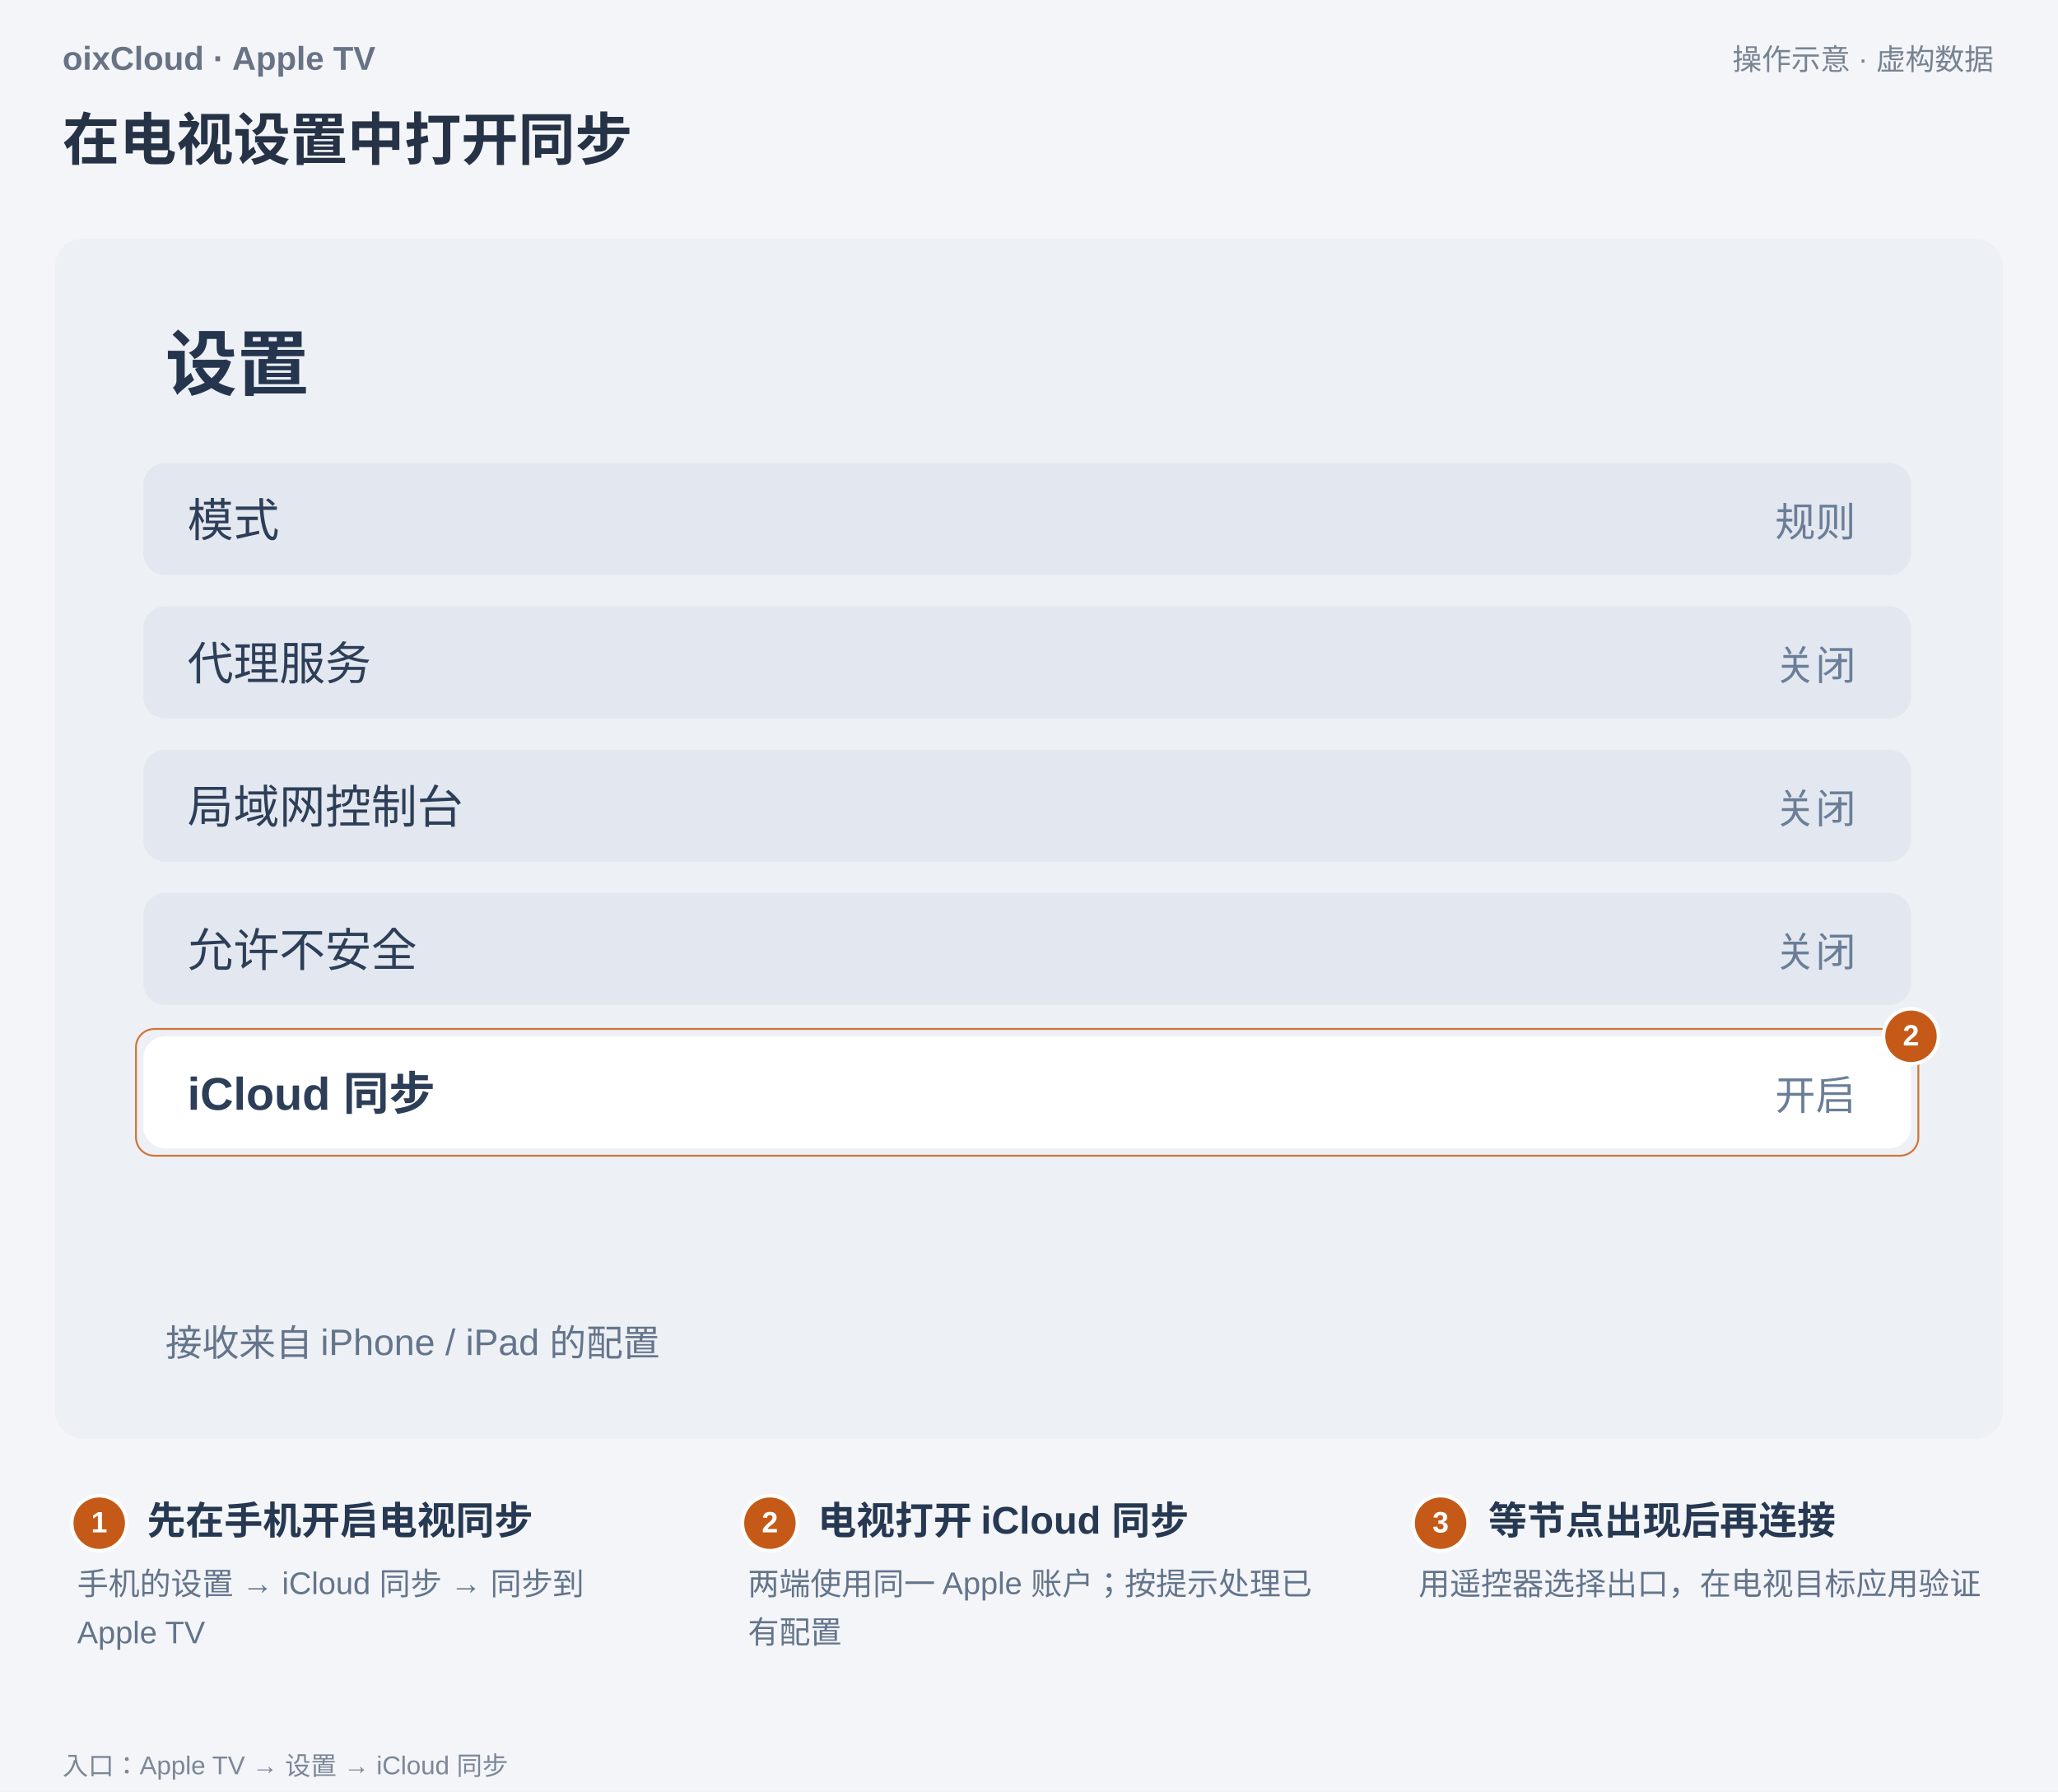
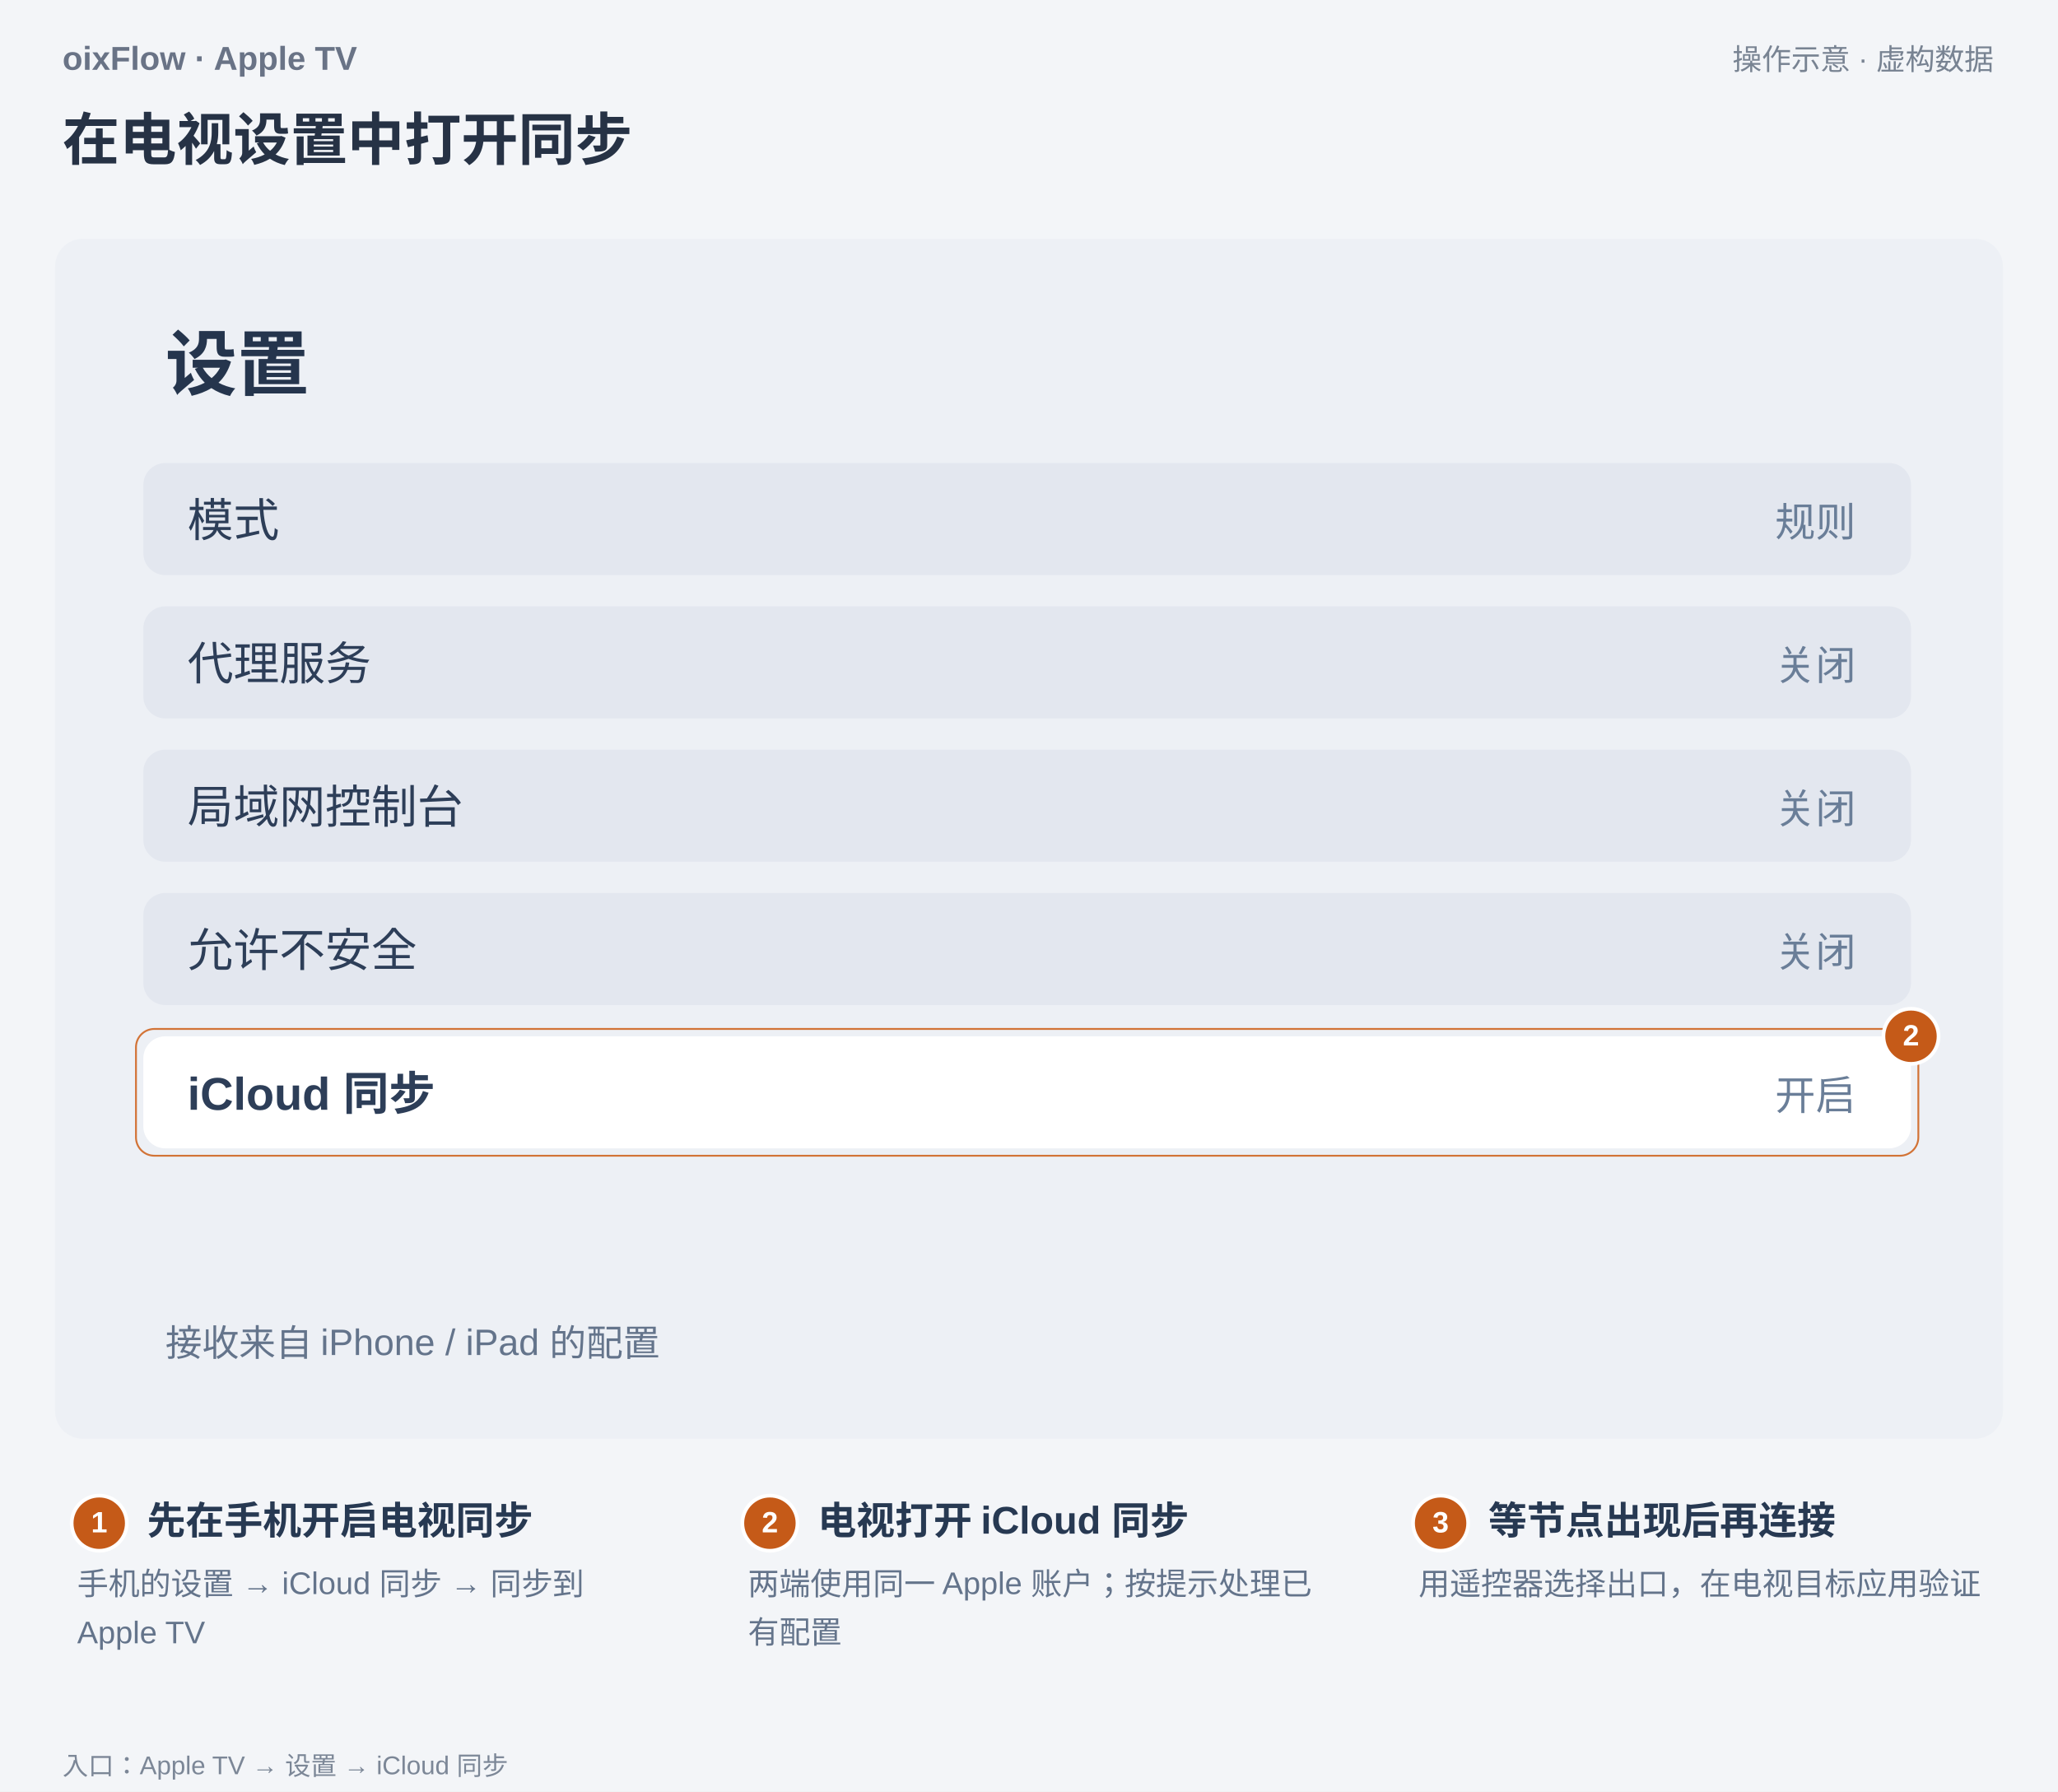
<svg xmlns="http://www.w3.org/2000/svg" width="1120" height="975" viewBox="0 0 1120 975" role="img" aria-labelledby="title desc">
  <g font-family="-apple-system,BlinkMacSystemFont,'PingFang SC','Segoe UI',Arial,sans-serif">
    <rect x="0" y="0" width="1120" height="975" rx="0" fill="#f3f5f8" stroke="none" />
-     <text x="34" y="38" font-size="18" fill="#697386" font-weight="600" text-anchor="start">oixCloud · Apple TV</text>
+     <text x="34" y="38" font-size="18" fill="#697386" font-weight="600" text-anchor="start">oixFlow · Apple TV</text>
    <text x="1085" y="38" font-size="16" fill="#788392" font-weight="500" text-anchor="end">操作示意 · 虚构数据</text>
    <text x="34" y="87" font-size="31" fill="#263245" font-weight="700" text-anchor="start">在电视设置中打开同步</text>
    <rect x="30" y="130" width="1060" height="653" rx="15" fill="#edf0f5" stroke="none" />
    <text x="90" y="212" font-size="39" fill="#25354d" font-weight="650" text-anchor="start">设置</text>
    <rect x="78" y="252" width="962" height="61" rx="12" fill="#e3e7ef" stroke="none" />
    <text x="102" y="292" font-size="25" fill="#2d3e58" font-weight="400" text-anchor="start">模式</text>
    <text x="1010" y="292" font-size="22" fill="#6a7e98" font-weight="500" text-anchor="end">规则</text>
    <rect x="78" y="330" width="962" height="61" rx="12" fill="#e3e7ef" stroke="none" />
    <text x="102" y="370" font-size="25" fill="#2d3e58" font-weight="400" text-anchor="start">代理服务</text>
    <text x="1010" y="370" font-size="22" fill="#6a7e98" font-weight="500" text-anchor="end">关闭</text>
    <rect x="78" y="408" width="962" height="61" rx="12" fill="#e3e7ef" stroke="none" />
    <text x="102" y="448" font-size="25" fill="#2d3e58" font-weight="400" text-anchor="start">局域网控制台</text>
    <text x="1010" y="448" font-size="22" fill="#6a7e98" font-weight="500" text-anchor="end">关闭</text>
    <rect x="78" y="486" width="962" height="61" rx="12" fill="#e3e7ef" stroke="none" />
    <text x="102" y="526" font-size="25" fill="#2d3e58" font-weight="400" text-anchor="start">允许不安全</text>
    <text x="1010" y="526" font-size="22" fill="#6a7e98" font-weight="500" text-anchor="end">关闭</text>
    <rect x="78" y="564" width="962" height="61" rx="12" fill="#fff" stroke="none" />
    <text x="102" y="604" font-size="25" fill="#2d3e58" font-weight="600" text-anchor="start">iCloud 同步</text>
    <text x="1010" y="604" font-size="22" fill="#6a7e98" font-weight="500" text-anchor="end">开启</text>
    <rect x="74" y="560" width="970" height="69" rx="10" fill="none" stroke="#d27336" />
    <circle cx="1040" cy="564" r="15" fill="#c55a18" stroke="#fff" stroke-width="2" />
    <text x="1040" y="569" font-size="16" fill="#fff" font-weight="700" text-anchor="middle">2</text>
    <text x="90" y="738" font-size="20" fill="#64748b" font-weight="400" text-anchor="start">接收来自 iPhone / iPad 的配置</text>
    <circle cx="54" cy="829" r="15" fill="#c55a18" stroke="#fff" stroke-width="2" />
    <text x="54" y="834" font-size="16" fill="#fff" font-weight="700" text-anchor="middle">1</text>
    <text x="80" y="835" font-size="21" fill="#273952" font-weight="600" text-anchor="start">先在手机开启电视同步</text>
    <text x="42" y="868" font-size="17" fill="#64748b" font-weight="400" text-anchor="start">手机的设置 → iCloud 同步 → 同步到</text>
    <text x="42" y="894.35" font-size="17" fill="#64748b" font-weight="400" text-anchor="start">Apple TV</text>
    <circle cx="419" cy="829" r="15" fill="#c55a18" stroke="#fff" stroke-width="2" />
    <text x="419" y="834" font-size="16" fill="#fff" font-weight="700" text-anchor="middle">2</text>
    <text x="445" y="835" font-size="21" fill="#273952" font-weight="600" text-anchor="start">电视打开 iCloud 同步</text>
    <text x="407" y="868" font-size="17" fill="#64748b" font-weight="400" text-anchor="start">两端使用同一 Apple 账户；按提示处理已</text>
    <text x="407" y="894.35" font-size="17" fill="#64748b" font-weight="400" text-anchor="start">有配置</text>
    <circle cx="784" cy="829" r="15" fill="#c55a18" stroke="#fff" stroke-width="2" />
    <text x="784" y="834" font-size="16" fill="#fff" font-weight="700" text-anchor="middle">3</text>
    <text x="810" y="835" font-size="21" fill="#273952" font-weight="600" text-anchor="start">等节点出现后再连接</text>
    <text x="772" y="868" font-size="17" fill="#64748b" font-weight="400" text-anchor="start">用遥控器选择出口，在电视目标应用验证</text>
    <text x="34" y="966" font-size="14" fill="#7c8797" font-weight="400" text-anchor="start">入口：Apple TV → 设置 → iCloud 同步</text>
  </g>
</svg>
